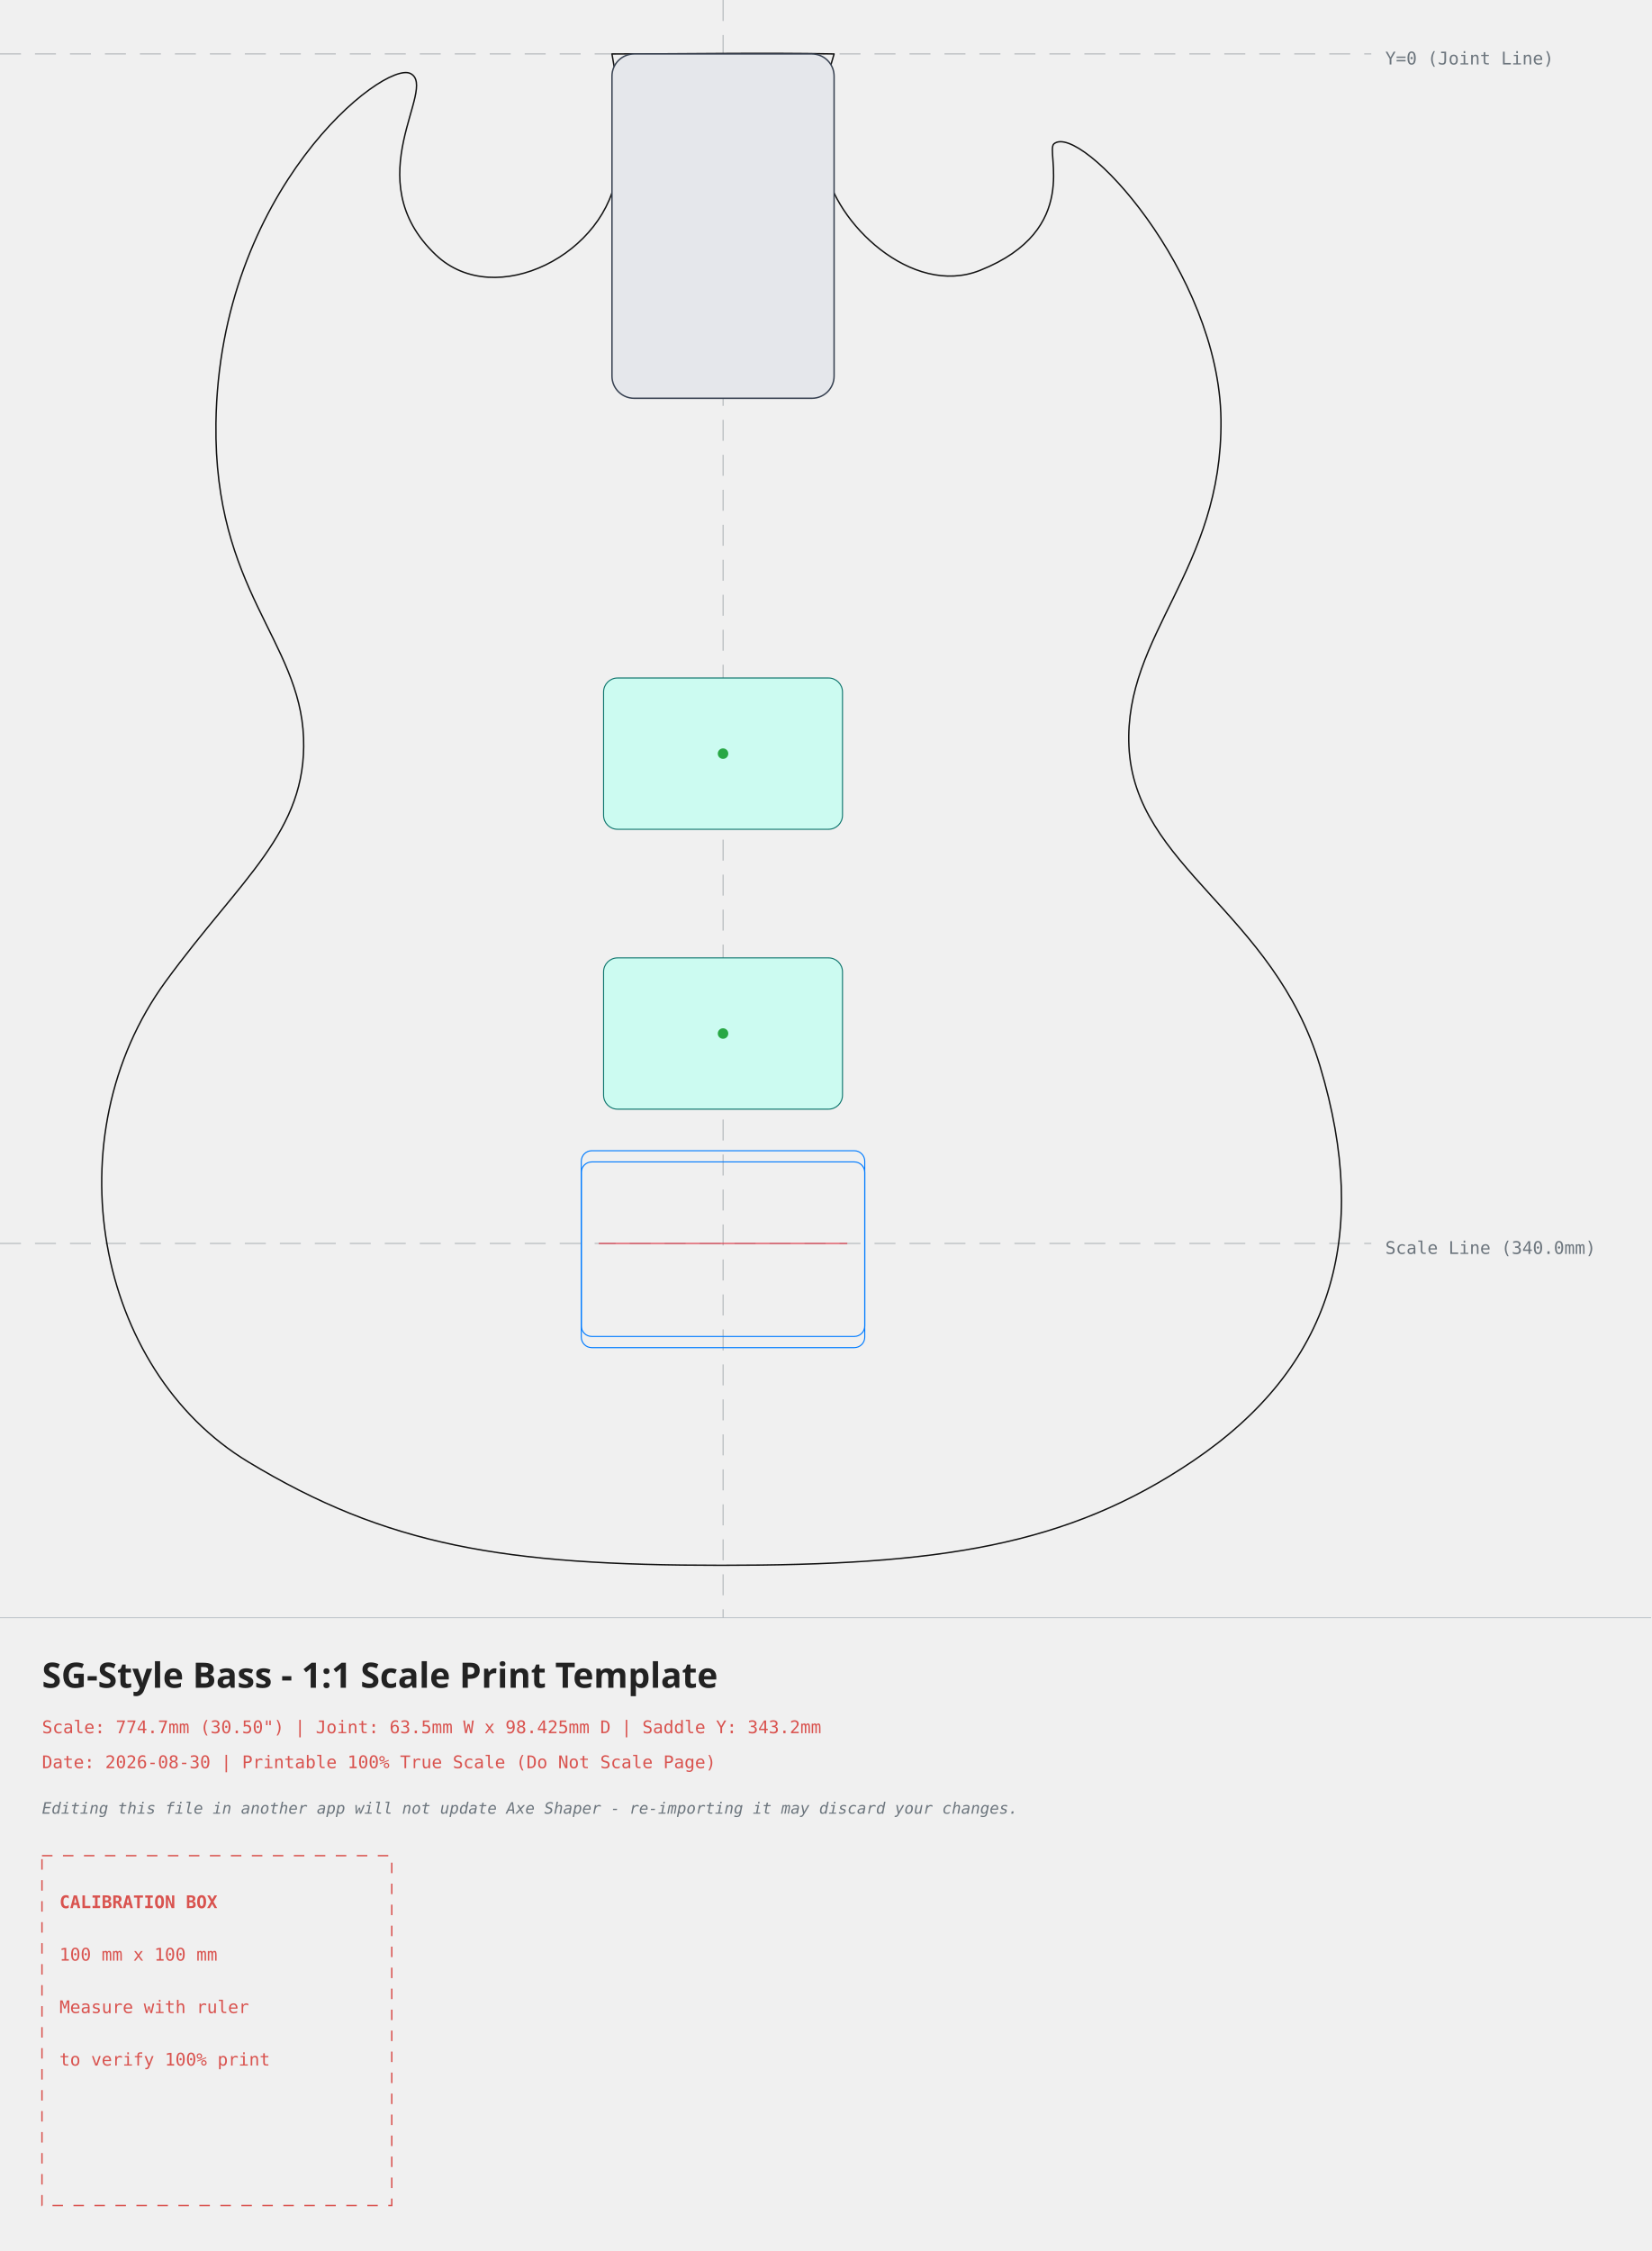
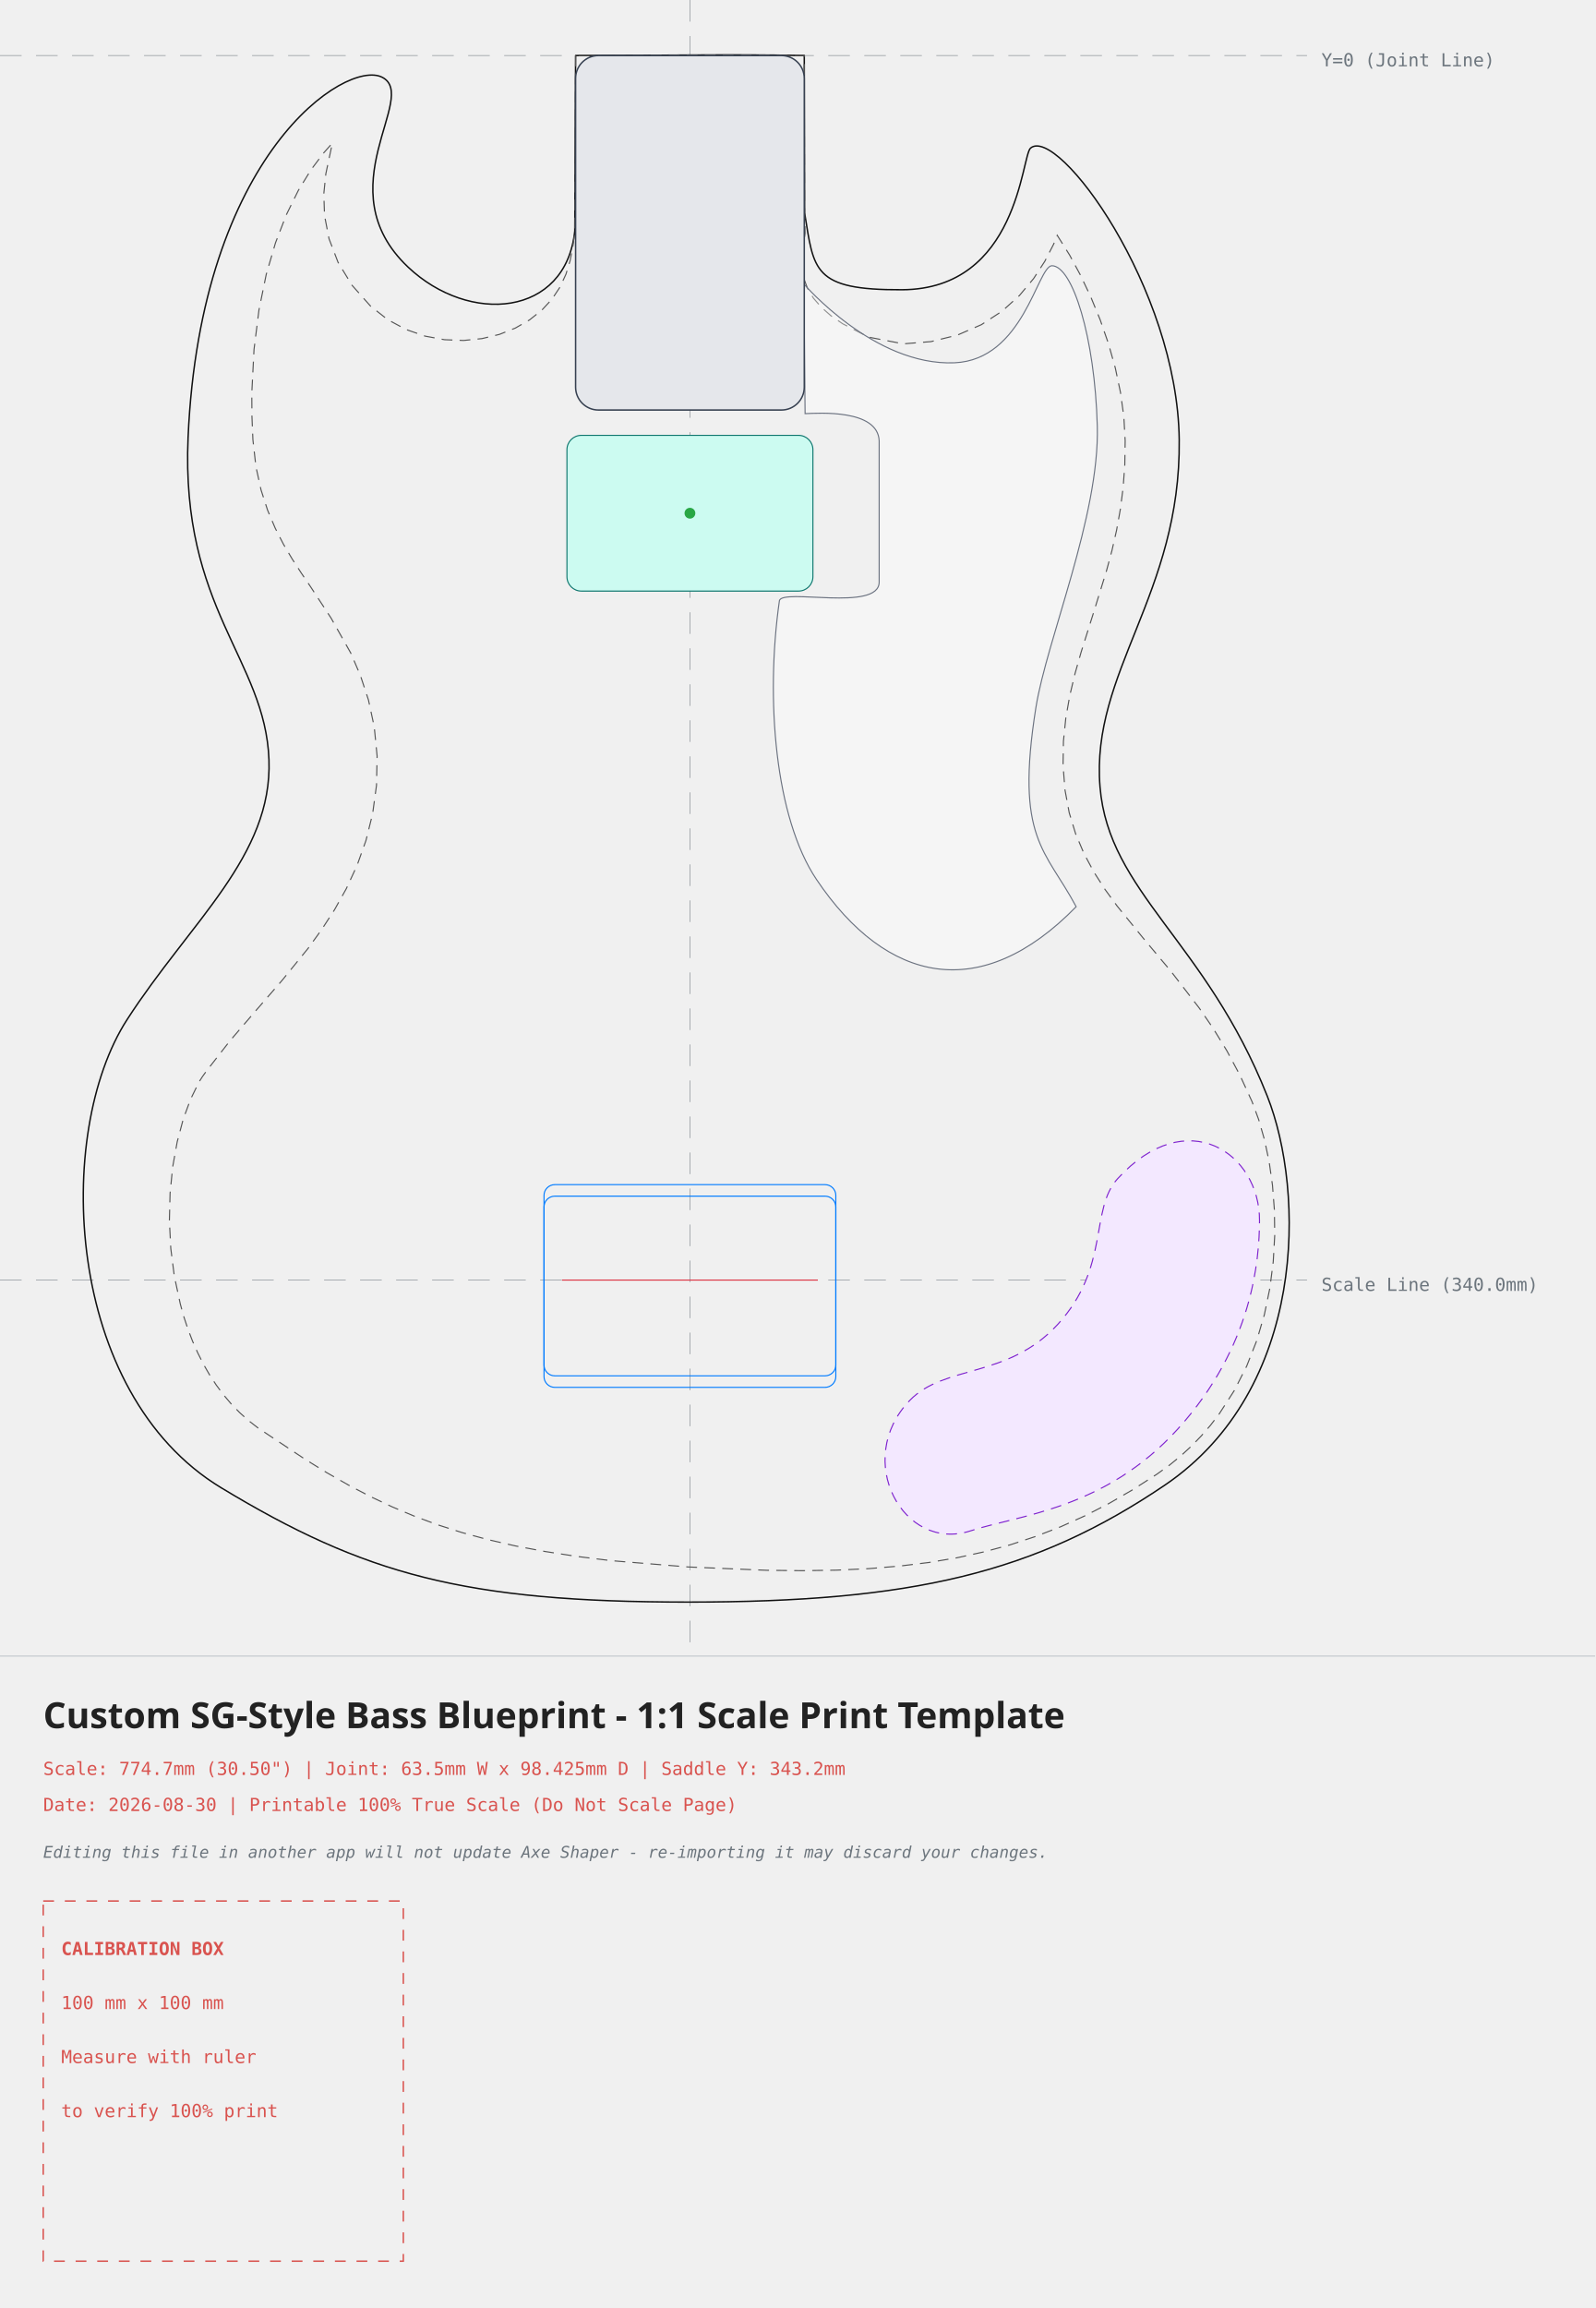
- <svg xmlns="http://www.w3.org/2000/svg" width="472.02mm" height="643.42mm" viewBox="-206.70 -15.42 472.02 643.42">
+ <svg xmlns="http://www.w3.org/2000/svg" width="442.95mm" height="640.83mm" viewBox="-191.59 -15.42 442.95 640.83">
  <style>
    .body-line { fill: none; stroke: #111111; stroke-width: 0.4; stroke-linecap: round; stroke-linejoin: round; }
    .edge-inset { fill: none; stroke: #555555; stroke-width: 0.3; stroke-dasharray: 3,2; }
    .neck-pocket { fill: #e5e7eb; stroke: #374151; stroke-width: 0.4; }
    .pickup-rout { fill: #ccfbf1; stroke: #0f766e; stroke-width: 0.3; }
    .pickup-cover { fill: none; stroke: #111111; stroke-width: 0.3; }
    .bridge-rout { fill: none; stroke: #007bff; stroke-width: 0.3; }
    .back-route { fill: #f3e8ff; stroke: #7e22ce; stroke-width: 0.3; stroke-dasharray: 3,2; }
    .front-route { fill: #ccfbf1; stroke: #0f766e; stroke-width: 0.3; }
    .pickguard { fill: #ffffff; fill-opacity: 0.35; stroke: #6b7280; stroke-width: 0.3; }
    .center-axis { fill: none; stroke: #6c757d; stroke-width: 0.2; stroke-dasharray: 6,4; opacity: 0.7; }
    .calibration-box { fill: none; stroke: #d9534f; stroke-width: 0.4; stroke-dasharray: 3,3; }
    .band-rule { fill: none; stroke: #adb5bd; stroke-width: 0.2; }
    .text-label { font-family: monospace, sans-serif; font-size: 5px; fill: #d9534f; }
    .disclaimer-label { font-family: monospace, sans-serif; font-size: 4.5px; font-style: italic; fill: #6c757d; }
    .axis-label { font-family: monospace, sans-serif; font-size: 5px; fill: #6c757d; }
    .title-label { font-family: sans-serif; font-size: 10px; font-weight: bold; fill: #222222; }
  </style>
  <g>
-     <line x1="0" y1="-15.42" x2="0" y2="447.00" class="center-axis" />
-     <line x1="-206.70" y1="0" x2="185.32" y2="0" class="center-axis" />
-     <text x="189.32" y="3" class="axis-label">Y=0 (Joint Line)</text>
-     <line x1="-206.70" y1="340.00" x2="185.32" y2="340.00" class="center-axis" stroke="#007bff" />
-     <text x="189.32" y="343.00" class="axis-label" fill="#007bff">Scale Line (340.0mm)</text>
-     <path d="M -31.75 0.00 C -31.75 0.00, -30.08 9.78, -30.08 9.78 C -30.08 9.78, -30.30 33.16, -30.30 33.16 C -32.77 57.09, -65.10 73.53, -82.06 57.48 C -105.13 35.67, -81.28 9.65, -89.37 5.59 C -96.96 1.78, -144.09 38.85, -144.97 105.58 C -145.59 153.24, -120.93 167.67, -119.92 195.54 C -118.94 222.30, -137.75 235.54, -159.34 265.12 C -191.70 309.44, -179.42 376.05, -135.74 402.44 C -96.01 426.45, -62.71 432.00, -0.48 432.00 C 61.75 432.00, 98.30 426.55, 134.36 402.18 C 173.95 375.43, 185.32 338.08, 170.66 289.30 C 157.39 245.14, 117.61 232.35, 116.04 197.93 C 114.58 165.91, 142.83 147.46, 142.35 104.53 C 141.88 62.38, 102.13 19.41, 94.59 25.70 C 92.06 27.81, 102.68 50.27, 73.47 61.86 C 53.90 69.63, 31.86 48.13, 29.25 32.14 C 29.25 32.14, 28.85 9.92, 28.85 9.92 C 28.85 9.92, 31.75 0.00, 31.75 0.00 C 10.73 -0.42, -10.72 0.04, -31.75 0.00 Z" class="body-line" />
+     <line x1="0" y1="-15.42" x2="0" y2="444.41" class="center-axis" />
+     <line x1="-191.59" y1="0" x2="171.36" y2="0" class="center-axis" />
+     <text x="175.36" y="3" class="axis-label">Y=0 (Joint Line)</text>
+     <line x1="-191.59" y1="340.00" x2="171.36" y2="340.00" class="center-axis" stroke="#007bff" />
+     <text x="175.36" y="343.00" class="axis-label" fill="#007bff">Scale Line (340.0mm)</text>
+     <path d="M 61.07 373.39 C 70.70 363.40, 88.31 367.41, 102.15 352.29 C 116.72 336.36, 110.97 320.39, 118.75 311.87 C 138.01 290.79, 158.26 304.82, 158.17 323.49 C 158.11 334.31, 156.34 358.35, 135.45 381.38 C 115.20 403.70, 91.27 405.25, 77.96 409.62 C 59.26 415.76, 45.18 389.88, 61.07 373.39 Z" class="back-route" />
+     <path d="M -31.75 0.00 C -31.75 0.00, -31.98 48.69, -31.98 48.69 C -34.44 72.61, -61.29 74.80, -78.26 58.75 C -101.33 36.93, -74.98 11.33, -85.49 6.02 C -95.47 0.98, -135.89 27.20, -139.36 106.01 C -141.45 153.63, -117.91 167.67, -116.90 195.54 C -115.92 222.30, -138.67 240.37, -156.32 267.71 C -176.59 299.10, -173.81 371.30, -130.13 397.69 C -90.40 421.71, -62.71 429.41, -0.48 429.41 C 61.75 429.41, 95.71 421.37, 131.77 397.01 C 171.36 370.25, 170.88 315.55, 160.30 288.87 C 143.25 245.86, 116.31 232.35, 113.88 203.11 C 111.23 171.17, 136.35 149.62, 135.87 106.69 C 135.40 64.54, 102.13 19.41, 94.59 25.70 C 92.06 27.81, 91.26 64.88, 58.88 65.03 C 34.02 65.15, 34.45 59.65, 31.84 43.66 C 31.84 43.66, 31.75 0.00, 31.75 0.00 C 10.73 -0.42, -10.72 0.04, -31.75 0.00 Z" class="body-line" />
+     <path d="M -31.75 0.00 L -31.98 48.69 L -32.50 52.97 L -33.27 56.95 L -34.43 60.72 L -36.08 64.29 L -38.31 67.64 L -41.14 70.71 L -44.55 73.41 L -48.50 75.68 L -52.92 77.43 L -57.73 78.59 L -62.84 79.11 L -68.15 78.90 L -73.53 77.91 L -78.85 76.06 L -83.94 73.32 L -88.70 69.57 L -93.84 63.78 L -97.71 57.43 L -100.22 50.88 L -101.47 44.44 L -101.67 38.36 L -101.10 32.79 L -100.03 27.76 L -99.29 24.31 L -99.29 24.31 L -99.29 24.31 L -99.29 24.31 L -99.29 24.31 L -99.29 24.31 L -99.29 24.31 L -99.29 24.31 L -99.29 24.31 L -99.29 24.31 L -99.29 24.31 L -99.29 24.31 L -99.29 24.31 L -101.68 27.00 L -105.25 31.75 L -108.76 37.48 L -112.08 44.22 L -115.08 51.98 L -117.66 60.78 L -119.68 70.65 L -121.05 81.60 L -121.67 93.78 L -121.63 100.09 L -121.36 106.66 L -120.52 114.16 L -119.10 120.62 L -117.27 126.27 L -115.16 131.24 L -112.88 135.69 L -110.45 139.79 L -107.92 143.70 L -105.31 147.55 L -99.64 156.22 L -94.18 165.91 L -91.50 172.16 L -89.27 178.94 L -87.66 186.41 L -86.87 194.51 L -87.04 202.63 L -88.11 210.51 L -89.97 217.96 L -92.45 224.90 L -95.41 231.30 L -98.71 237.20 L -102.24 242.64 L -105.99 247.84 L -113.29 256.83 L -120.69 265.36 L -127.74 273.58 L -134.23 281.92 L -135.34 283.46 L -136.30 284.95 L -138.67 289.80 L -140.70 295.29 L -142.38 301.60 L -143.63 308.53 L -144.36 315.90 L -144.55 323.53 L -144.16 331.26 L -143.18 338.93 L -141.52 346.64 L -140.59 350.03 L -139.43 353.54 L -138.13 356.94 L -136.68 360.21 L -135.10 363.35 L -133.38 366.34 L -131.52 369.17 L -129.53 371.85 L -127.40 374.37 L -125.11 376.73 L -122.67 378.94 L -119.94 381.06 L -106.90 389.74 L -100.83 393.48 L -94.78 396.94 L -88.77 400.09 L -82.72 402.95 L -76.51 405.56 L -70.08 407.94 L -63.31 410.10 L -56.14 412.05 L -48.48 413.81 L -40.25 415.36 L -31.40 416.73 L -21.91 417.90 L -0.48 419.66 L 21.31 420.58 L 31.25 420.69 L 40.71 420.54 L 49.68 420.12 L 58.22 419.41 L 66.37 418.41 L 74.18 417.10 L 81.69 415.46 L 88.96 413.50 L 96.01 411.18 L 102.91 408.51 L 109.68 405.46 L 116.38 402.02 L 123.03 398.17 L 129.65 393.91 L 133.09 391.44 L 136.28 388.84 L 139.26 386.10 L 142.03 383.24 L 144.60 380.26 L 146.94 377.21 L 151.15 370.69 L 154.61 363.88 L 157.39 356.82 L 159.52 349.58 L 161.04 342.25 L 161.98 334.90 L 162.39 327.63 L 162.30 320.52 L 161.77 313.66 L 160.84 307.14 L 159.55 301.05 L 157.95 295.48 L 156.11 290.49 L 152.72 283.10 L 149.10 276.33 L 145.32 270.15 L 141.45 264.50 L 133.55 254.24 L 125.83 245.01 L 118.63 236.15 L 115.25 231.52 L 112.17 226.70 L 109.43 221.59 L 107.11 216.11 L 105.32 210.22 L 104.15 203.93 L 103.61 197.05 L 103.72 190.38 L 104.38 183.92 L 105.49 177.67 L 106.93 171.62 L 108.61 165.71 L 112.17 154.41 L 115.68 143.05 L 117.18 137.48 L 118.48 131.78 L 119.53 125.95 L 120.30 119.91 L 120.76 113.58 L 120.86 106.93 L 120.49 100.27 L 119.56 93.54 L 118.12 86.74 L 116.21 79.97 L 113.91 73.35 L 111.29 66.97 L 108.43 60.95 L 105.43 55.39 L 101.99 49.91 L 101.99 49.91 L 101.99 49.91 L 101.99 49.91 L 101.99 49.91 L 101.99 49.91 L 101.99 49.91 L 101.99 49.91 L 101.99 49.91 L 101.99 49.91 L 101.99 49.91 L 101.99 49.91 L 101.99 49.91 L 101.99 49.91 L 101.99 49.91 L 100.99 52.39 L 98.54 57.14 L 95.42 61.95 L 91.50 66.63 L 86.68 70.98 L 80.93 74.73 L 74.30 77.61 L 66.93 79.43 L 59.26 80.05 L 49.62 78.19 L 42.45 74.49 L 39.17 72.26 L 36.49 69.90 L 34.30 67.37 L 32.67 64.70 L 31.66 61.99 L 31.14 59.26 L 31.36 54.40 L 31.97 49.31 L 31.84 43.66 L 31.75 0.00 L 15.92 -0.17 L 0.00 -0.14 Z" class="edge-inset" />
+     <path d="M 31.64 63.43 C 31.64 63.43, 51.15 86.24, 73.47 85.31 C 92.65 84.50, 96.43 58.70, 100.49 58.36 C 106.23 58.36, 112.46 78.21, 113.12 102.89 C 113.79 127.84, 99.06 162.27, 96.07 181.04 C 90.24 217.62, 98.80 220.44, 107.25 236.33 C 80.88 263.37, 54.64 257.77, 35.15 228.78 C 23.67 211.68, 20.93 178.77, 24.84 151.42 C 25.36 147.77, 52.54 154.56, 52.55 146.19 C 52.55 146.19, 52.55 107.00, 52.55 107.00 C 52.20 98.15, 35.76 99.28, 31.98 99.43 C 31.98 99.43, 31.64 63.43, 31.64 63.43 Z" class="pickguard" style="fill:#ffffff" />
    <rect x="-31.75" y="0" width="63.5" height="98.425" rx="6.35" ry="6.35" class="neck-pocket" />
-     <g transform="translate(0, 200) rotate(0)">
-       <path d="M -30.15 -21.62 C -30.15 -21.62, 30.15 -21.62, 30.15 -21.62 C 32.36 -21.62, 34.15 -19.83, 34.15 -17.62 C 34.15 -17.62, 34.15 17.62, 34.15 17.62 C 34.15 19.83, 32.36 21.62, 30.15 21.62 C 30.15 21.62, -30.15 21.62, -30.15 21.62 C -32.36 21.62, -34.15 19.83, -34.15 17.62 C -34.15 17.62, -34.15 -17.62, -34.15 -17.62 C -34.15 -19.83, -32.36 -21.62, -30.15 -21.62 Z" class="pickup-rout" />
-       <circle cx="0" cy="0" r="1.5" fill="#28a745" />
-     </g>
-     <g transform="translate(0, 280) rotate(0)">
-       <path d="M -30.15 -21.62 C -30.15 -21.62, 30.15 -21.62, 30.15 -21.62 C 32.36 -21.62, 34.15 -19.83, 34.15 -17.62 C 34.15 -17.62, 34.15 17.62, 34.15 17.62 C 34.15 19.83, 32.36 21.62, 30.15 21.62 C 30.15 21.62, -30.15 21.62, -30.15 21.62 C -32.36 21.62, -34.15 19.83, -34.15 17.62 C -34.15 17.62, -34.15 -17.62, -34.15 -17.62 C -34.15 -19.83, -32.36 -21.62, -30.15 -21.62 Z" class="pickup-rout" />
+     <g transform="translate(0, 127.0764) rotate(0)">
+       <path d="M -30.15 -21.62 C -30.15 -21.62, 30.15 -21.62, 30.15 -21.62 C 32.37 -21.62, 34.15 -19.83, 34.15 -17.62 C 34.15 -17.62, 34.15 17.62, 34.15 17.62 C 34.15 19.83, 32.37 21.62, 30.15 21.62 C 30.15 21.62, -30.15 21.62, -30.15 21.62 C -32.37 21.62, -34.15 19.83, -34.15 17.62 C -34.15 17.62, -34.15 -17.62, -34.15 -17.62 C -34.15 -19.83, -32.37 -21.62, -30.15 -21.62 Z" class="pickup-rout" />
      <circle cx="0" cy="0" r="1.5" fill="#28a745" />
    </g>
    <g id="bridge-hardware">
      <rect x="-40.52" y="313.50" width="81.03" height="53.09" rx="3.00" ry="3.00" class="bridge-rout" />
      <rect x="-40.52" y="316.70" width="81.03" height="53.09" rx="3.00" ry="3.00" class="bridge-rout" />
      <line x1="-35.52" y1="340.00" x2="35.52" y2="340.00" stroke="#dc3545" stroke-width="0.3" />
      <g transform="translate(0, 343.20)" />
    </g>
  </g>
  <g>
-     <line x1="-206.70" y1="447.00" x2="265.32" y2="447.00" class="band-rule" />
-     <text x="-194.70" y="467.00" class="title-label">SG-Style Bass - 1:1 Scale Print Template</text>
-     <text x="-194.70" y="480.00" class="text-label">Scale: 774.7mm (30.50") | Joint: 63.5mm W x 98.425mm D | Saddle Y: 343.2mm</text>
-     <text x="-194.70" y="490.00" class="text-label">Date: 2026-08-30 | Printable 100% True Scale (Do Not Scale Page)</text>
-     <text x="-194.70" y="503.00" class="disclaimer-label">Editing this file in another app will not update Axe Shaper - re-importing it may discard your changes.</text>
-     <g transform="translate(-194.70, 515.00)">
+     <line x1="-191.59" y1="444.41" x2="251.36" y2="444.41" class="band-rule" />
+     <text x="-179.59" y="464.41" class="title-label">Custom SG-Style Bass Blueprint - 1:1 Scale Print Template</text>
+     <text x="-179.59" y="477.41" class="text-label">Scale: 774.7mm (30.50") | Joint: 63.5mm W x 98.425mm D | Saddle Y: 343.2mm</text>
+     <text x="-179.59" y="487.41" class="text-label">Date: 2026-08-30 | Printable 100% True Scale (Do Not Scale Page)</text>
+     <text x="-179.59" y="500.41" class="disclaimer-label">Editing this file in another app will not update Axe Shaper - re-importing it may discard your changes.</text>
+     <g transform="translate(-179.59, 512.41)">
      <rect x="0" y="0" width="100" height="100" class="calibration-box" />
      <text x="5" y="15" class="text-label" font-weight="bold">CALIBRATION BOX</text>
      <text x="5" y="30" class="text-label">100 mm x 100 mm</text>
      <text x="5" y="45" class="text-label">Measure with ruler</text>
      <text x="5" y="60" class="text-label">to verify 100% print</text>
    </g>
  </g>
</svg>
